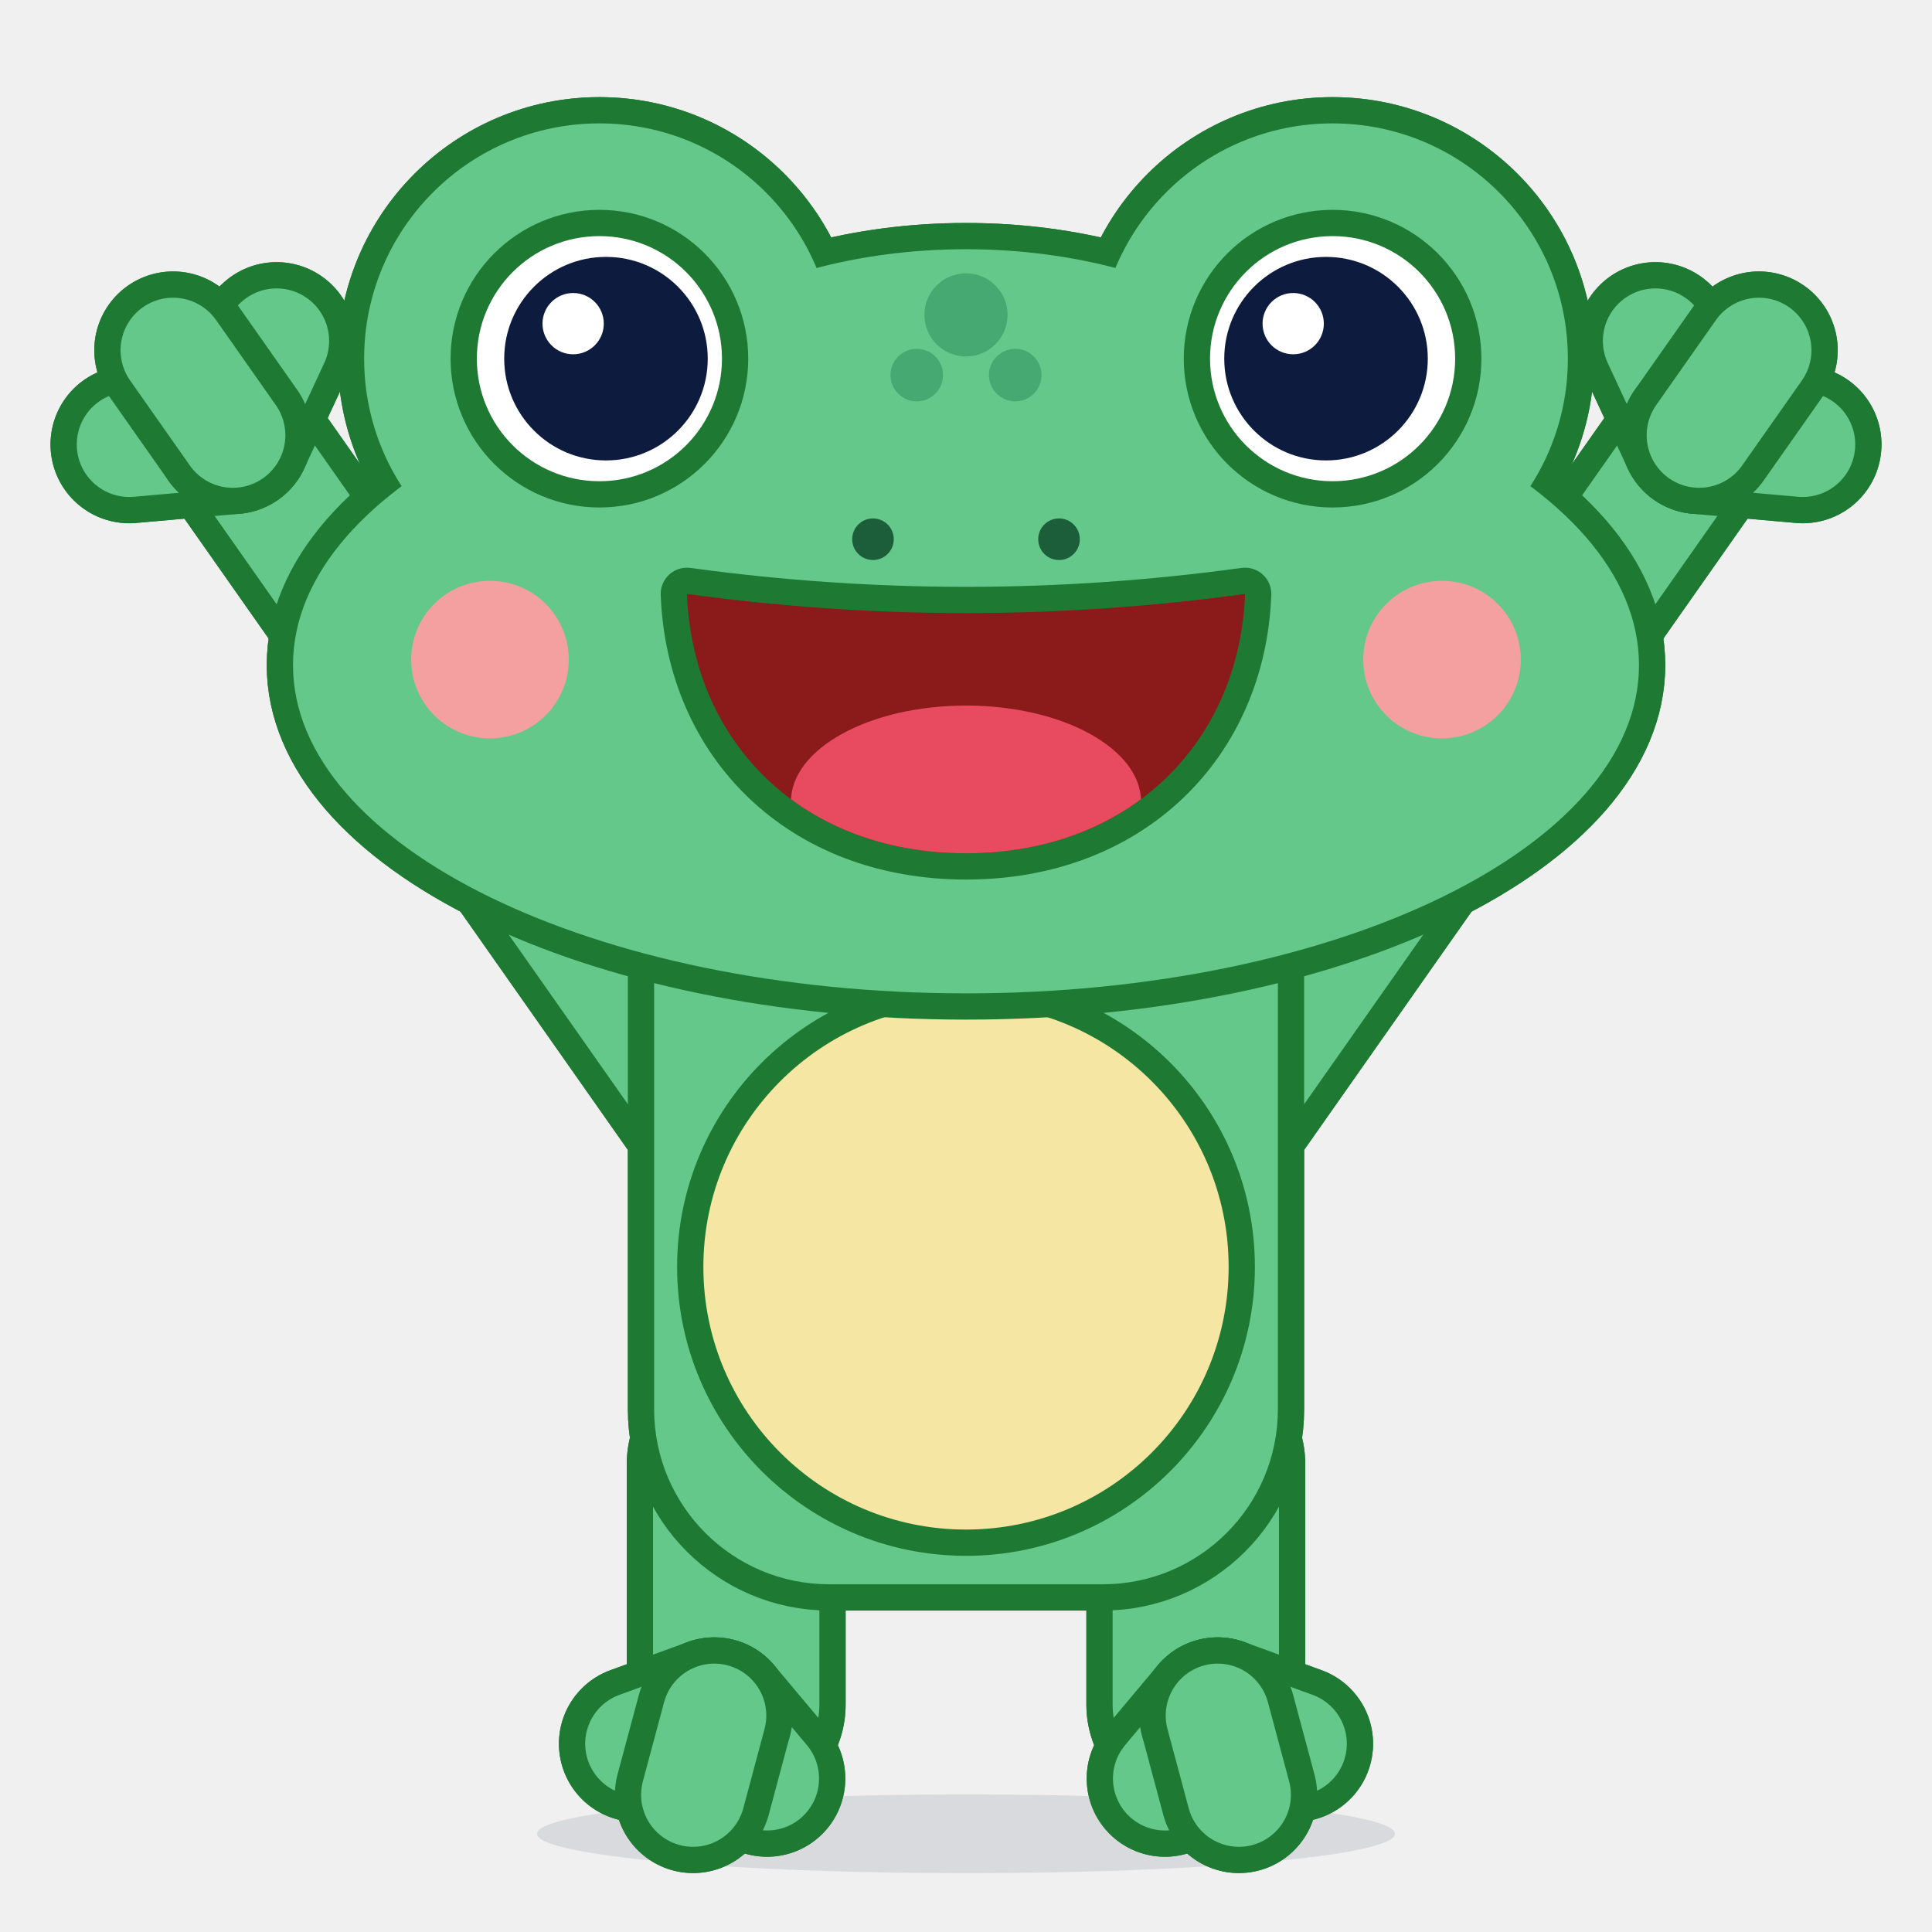
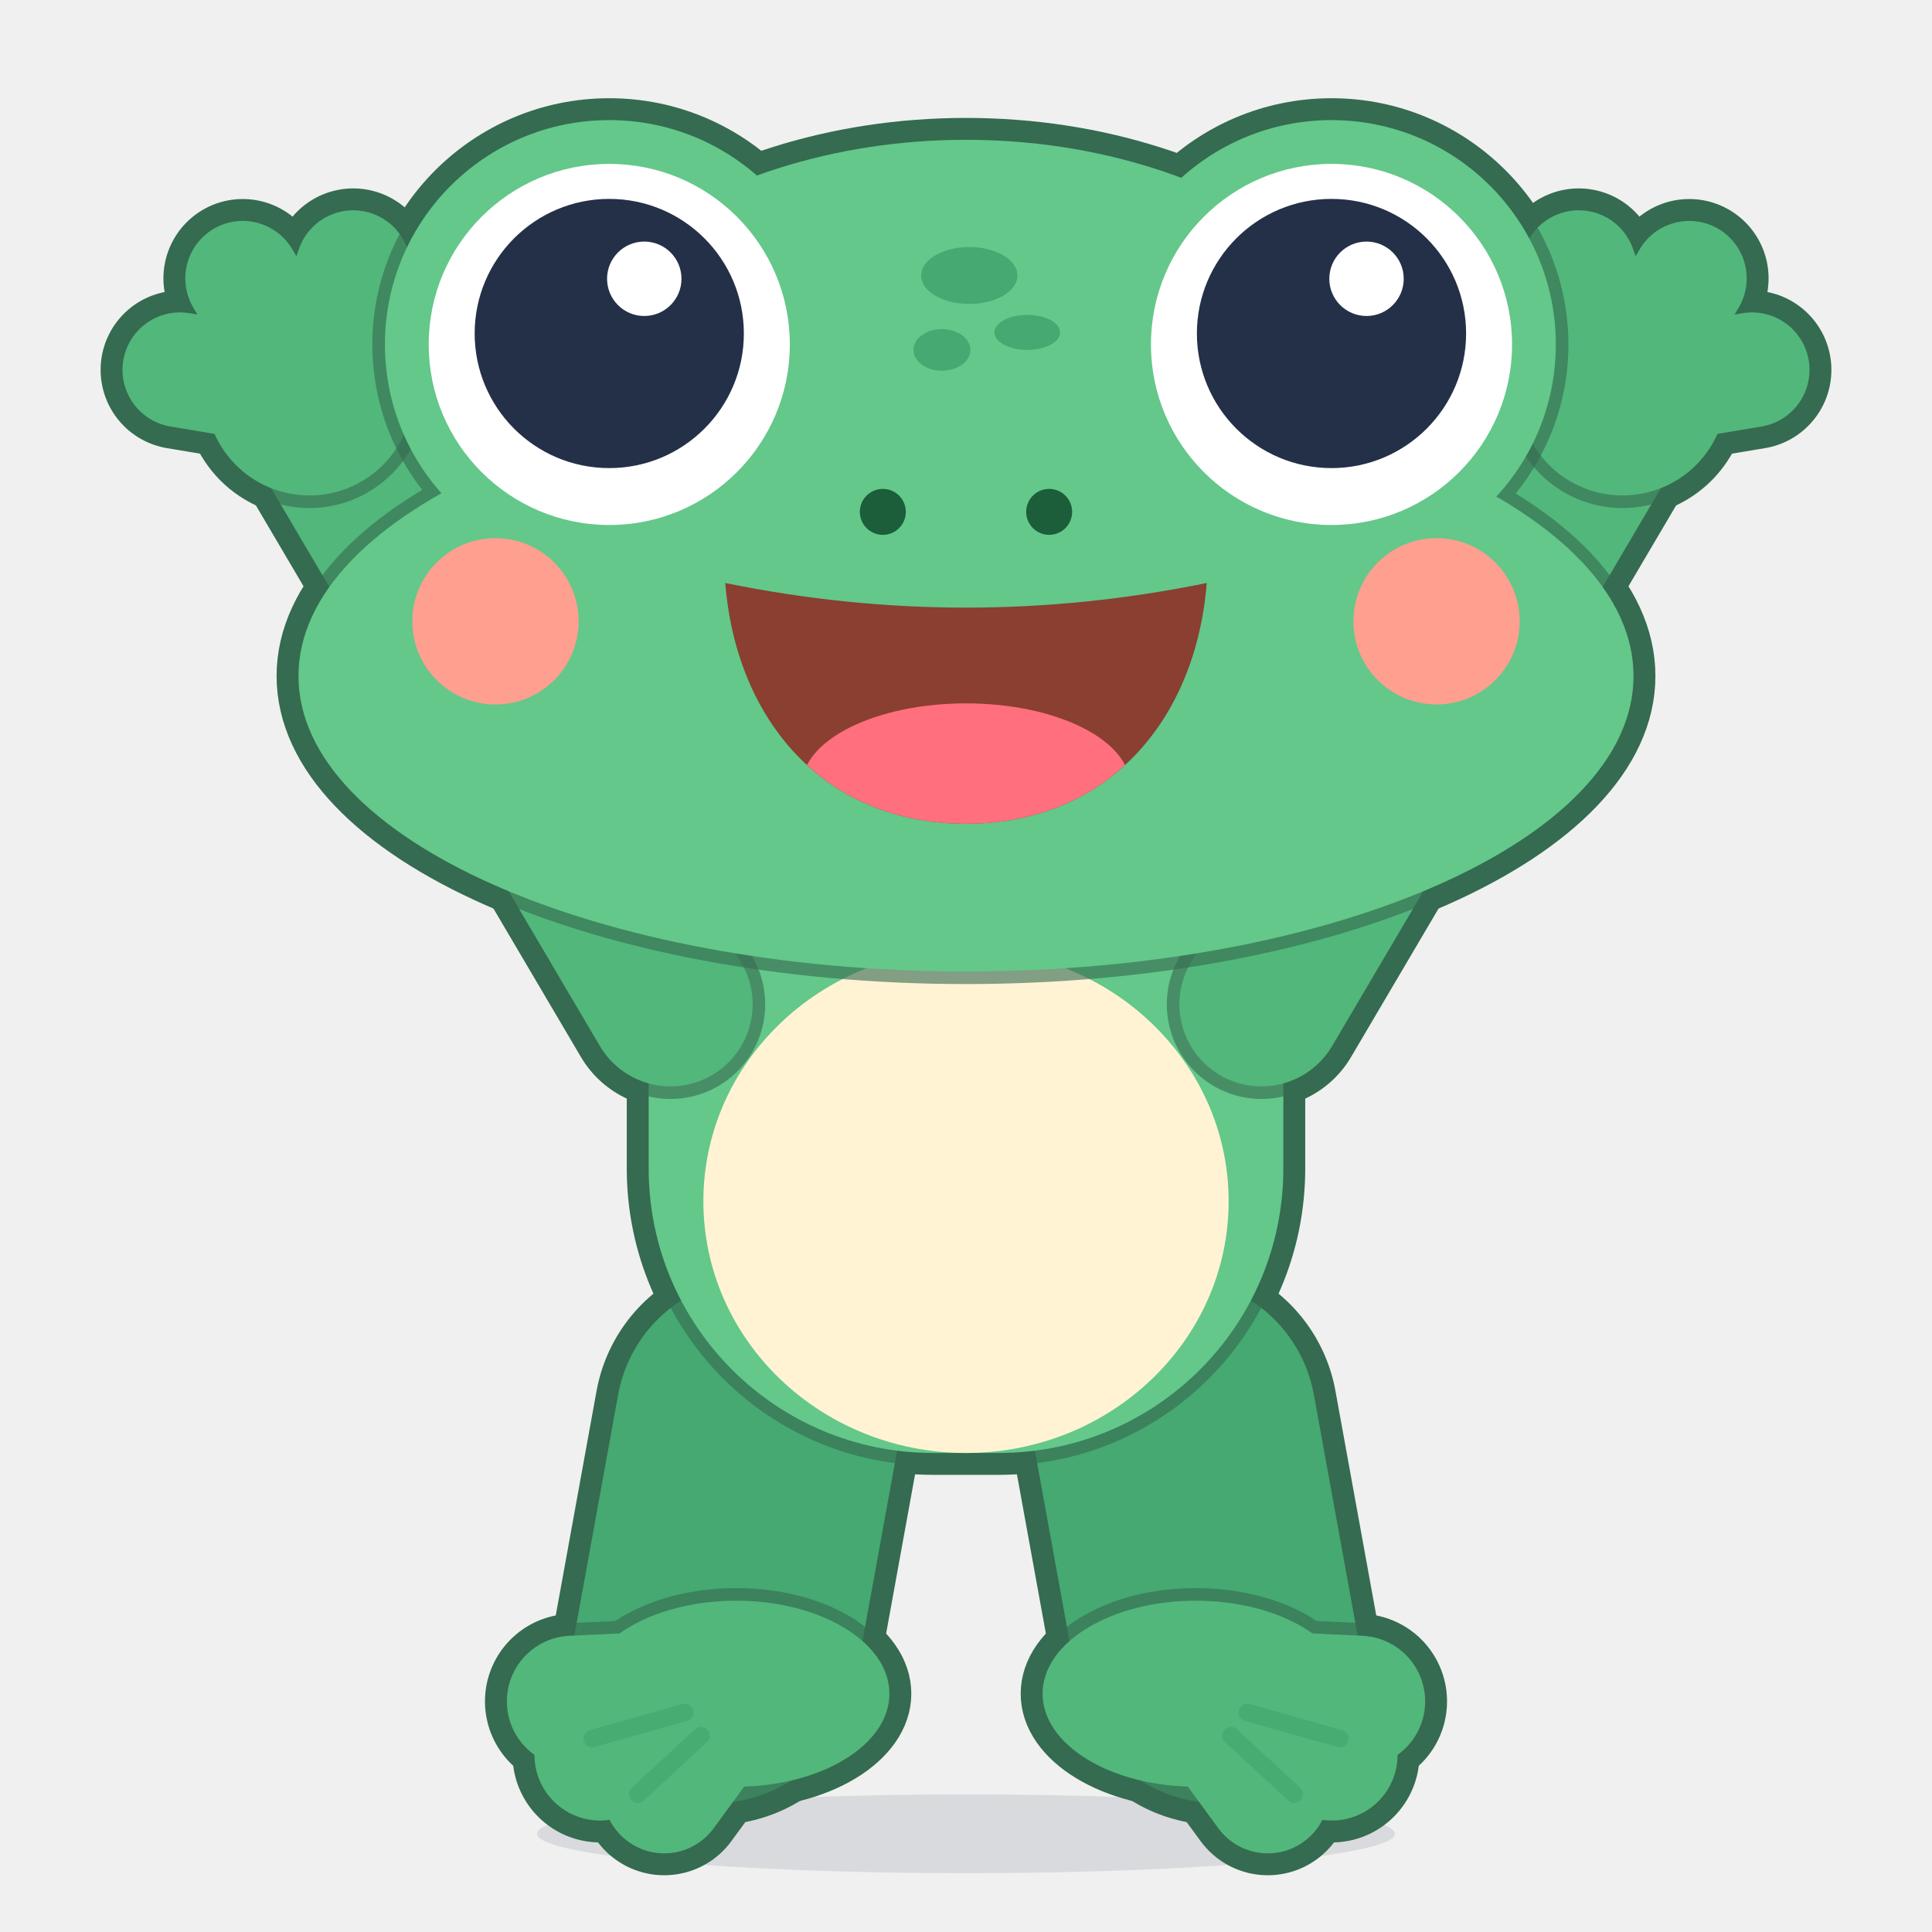
<svg xmlns="http://www.w3.org/2000/svg" viewBox="0 0 512 512" width="512" height="512">
  <g transform="translate(38.5 22.55) scale(2.9)">
    <g id="hop-root">
      <g id="shadow">
        <ellipse cx="75" cy="159.80" rx="39.2" ry="3.6" fill="#243047" opacity="0.116" />
      </g>
      <g id="hop-figure" transform="translate(0 -2) translate(75 100) rotate(0) translate(-75 -100)">
-         <g id="hop-silhouette" fill="#1E7A32" stroke="#1E7A32" stroke-linejoin="round" stroke-linecap="round">
-           <path d="M 54 128 L 54 150" fill="none" stroke-width="20" />
-           <path d="M 52 151 L 56.82 156.75" fill="none" stroke-width="14.3" />
-           <path d="M 52 151 L 44.95 153.57" fill="none" stroke-width="14.3" />
-           <path d="M 52 151 L 50.06 158.24" fill="none" stroke-width="14.3" />
-           <path d="M 96 128 L 96 150" fill="none" stroke-width="20" />
-           <path d="M 98 151 L 93.18 156.75" fill="none" stroke-width="14.3" />
-           <path d="M 98 151 L 105.05 153.57" fill="none" stroke-width="14.3" />
-           <path d="M 98 151 L 99.94 158.24" fill="none" stroke-width="14.3" />
-           <path d="M 50.5 94.5 L 8 34" fill="none" stroke-width="16" />
-           <path d="M 99.5 94.5 L 142 34" fill="none" stroke-width="16" />
-           <path d="M 46.5 70 H 103.5 V 123 A 16 16 0 0 1 87.5 139 H 62.5 A 16 16 0 0 1 46.5 123 Z" stroke-width="4.8" />
-           <path d="M 8 34 L -1.46 34.84" fill="none" stroke-width="14.4" />
-           <path d="M 8 34 L 12 25.38" fill="none" stroke-width="14.4" />
-           <path d="M 8 34 L 2.54 26.23" fill="none" stroke-width="14.4" />
-           <path d="M 142 34 L 138 25.38" fill="none" stroke-width="14.4" />
-           <path d="M 142 34 L 151.46 34.84" fill="none" stroke-width="14.4" />
-           <path d="M 142 34 L 147.46 26.23" fill="none" stroke-width="14.4" />
+         <g id="hop-silhouette" fill="#356B50" stroke="#356B50" stroke-linejoin="round" stroke-linecap="round">
+           <g transform="translate(56 124) rotate(100.3)">
+             <path d="M 0 0 L 22.36 0" fill="none" stroke-width="30" />
+             <g transform="translate(22.36 0) rotate(-100.3) translate(2 3)">
+               <path d="M 14 0 C 14 4.69 7.73 8.5 0 8.5 C -7.73 8.5 -14 4.69 -14 0 C -14 -4.69 -7.73 -8.5 0 -8.5 C 7.73 -8.5 14 -4.69 14 0 Z" stroke-width="4" />
+               <path d="M 0 0 L -14.96 0.7" fill="none" stroke-width="16" />
+               <path d="M 0 0 L -12.44 5.59" fill="none" stroke-width="16" />
+               <path d="M 0 0 L -6.58 8.99" fill="none" stroke-width="15.2" />
+             </g>
+           </g>
+           <g transform="translate(94 124) rotate(79.7)">
+             <path d="M 0 0 L 22.36 0" fill="none" stroke-width="30" />
+             <g transform="translate(22.36 0) rotate(-79.7) translate(-2 3)">
+               <path d="M 14 0 C 14 4.69 7.73 8.5 0 8.5 C -7.73 8.5 -14 4.69 -14 0 C -14 -4.69 -7.73 -8.5 0 -8.5 C 7.73 -8.5 14 -4.69 14 0 Z" stroke-width="4" />
+               <path d="M 0 0 L 14.96 0.7" fill="none" stroke-width="16" />
+               <path d="M 0 0 L 12.44 5.59" fill="none" stroke-width="16" />
+               <path d="M 0 0 L 6.58 8.99" fill="none" stroke-width="15.2" />
+             </g>
+           </g>
+           <path d="M 46 58 H 104 V 101 A 26 26 0 0 1 78 127 H 72 A 26 26 0 0 1 46 101 Z" stroke-width="4" />
+           <g transform="translate(48 86) rotate(-120.51)">
+             <path d="M 0 0 L 65 0" fill="none" stroke-width="19" />
+             <g transform="translate(65 0)">
+               <path d="M 9.5 0 C 9.5 5.25 5.25 9.5 0 9.5 C -5.25 9.5 -9.5 5.25 -9.5 0 C -9.5 -5.25 -5.25 -9.5 0 -9.5 C 5.25 -9.5 9.5 -5.25 9.5 0 Z" stroke-width="4" />
+               <path d="M 0 0 L 7.71 -9.19" fill="none" stroke-width="14.5" />
+               <path d="M 0 0 L 12 0" fill="none" stroke-width="14.5" />
+               <path d="M 0 0 L 7.71 9.19" fill="none" stroke-width="14.5" />
+             </g>
+           </g>
+           <g transform="translate(102 86) rotate(-59.49)">
+             <path d="M 0 0 L 65 0" fill="none" stroke-width="19" />
+             <g transform="translate(65 0)">
+               <path d="M 9.5 0 C 9.5 5.25 5.25 9.5 0 9.5 C -5.25 9.5 -9.5 5.25 -9.5 0 C -9.5 -5.25 -5.25 -9.5 0 -9.5 C 5.25 -9.5 9.5 -5.25 9.5 0 Z" stroke-width="4" />
+               <path d="M 0 0 L 7.71 -9.19" fill="none" stroke-width="14.5" />
+               <path d="M 0 0 L 12 0" fill="none" stroke-width="14.5" />
+               <path d="M 0 0 L 7.71 9.19" fill="none" stroke-width="14.5" />
+             </g>
+           </g>
          <g transform="rotate(0 75 50)">
-             <path d="M 111 40 C 111 52.7 94.88 63 75 63 C 55.12 63 39 52.7 39 40 C 39 27.3 55.12 17 75 17 C 94.88 17 111 27.3 111 40 Z M 136.5 55 C 136.5 71.57 108.97 85 75 85 C 41.03 85 13.5 71.57 13.5 55 C 13.5 38.43 41.03 25 75 25 C 108.97 25 136.5 38.43 136.5 55 Z M 63 27 C 63 38.87 53.37 48.5 41.5 48.5 C 29.63 48.5 20 38.87 20 27 C 20 15.13 29.63 5.5 41.5 5.5 C 53.37 5.5 63 15.13 63 27 Z M 130 27 C 130 38.87 120.37 48.5 108.5 48.5 C 96.63 48.5 87 38.87 87 27 C 87 15.13 96.63 5.5 108.5 5.5 C 120.37 5.5 130 15.13 130 27 Z" stroke-width="4.8" />
+             <path d="M 119 40 C 119 58.23 99.3 73 75 73 C 50.7 73 31 58.23 31 40 C 31 21.77 50.7 7 75 7 C 99.3 7 119 21.77 119 40 Z M 136 56 C 136 70.91 108.69 83 75 83 C 41.31 83 14 70.91 14 56 C 14 41.09 41.31 29 75 29 C 108.69 29 136 41.09 136 56 Z M 62.9 25.7 C 62.9 37.02 53.72 46.2 42.4 46.2 C 31.08 46.2 21.9 37.02 21.9 25.7 C 21.9 14.38 31.08 5.2 42.4 5.2 C 53.72 5.2 62.9 14.38 62.9 25.7 Z M 128.9 25.7 C 128.9 37.02 119.72 46.2 108.4 46.2 C 97.08 46.2 87.9 37.02 87.9 25.7 C 87.9 14.38 97.08 5.2 108.4 5.2 C 119.72 5.2 128.9 14.38 128.9 25.7 Z" stroke-width="4" />
          </g>
        </g>
-         <g id="left-leg">
-           <g fill="#1E7A32" stroke="#1E7A32" stroke-linejoin="round" stroke-linecap="round">
-             <path d="M 54 128 L 54 150" fill="none" stroke-width="20" />
+         <g id="left-leg" transform="translate(56 124) rotate(100.3)">
+           <g fill="#356B50" stroke="#356B50" stroke-linejoin="round" stroke-linecap="round" opacity="0.62">
+             <path d="M 0 0 L 22.36 0" fill="none" stroke-width="28.3" />
          </g>
-           <line x1="54" y1="128" x2="54" y2="150" stroke="#63C88A" stroke-width="15.2" stroke-linecap="round" />
-           <g id="left-foot">
-             <g fill="#1E7A32" stroke="#1E7A32" stroke-linejoin="round" stroke-linecap="round">
-               <path d="M 52 151 L 56.82 156.75" fill="none" stroke-width="14.3" />
+           <line x1="0" y1="0" x2="22.36" y2="0" stroke="#45A971" stroke-width="26" stroke-linecap="round" />
+           <g id="left-foot" transform="translate(22.36 0) rotate(-100.3) translate(2 3)">
+             <g fill="#356B50" stroke="#356B50" stroke-linejoin="round" stroke-linecap="round" opacity="0.62">
+               <path d="M 14 0 C 14 4.69 7.73 8.5 0 8.5 C -7.73 8.5 -14 4.69 -14 0 C -14 -4.69 -7.73 -8.5 0 -8.5 C 7.73 -8.5 14 -4.69 14 0 Z" stroke-width="2.3" />
+               <path d="M 0 0 L -14.96 0.7" fill="none" stroke-width="14.3" />
+               <path d="M 0 0 L -12.44 5.59" fill="none" stroke-width="14.3" />
+               <path d="M 0 0 L -6.58 8.99" fill="none" stroke-width="13.5" />
            </g>
-             <line x1="52" y1="151" x2="56.82" y2="156.75" stroke="#63C88A" stroke-width="9.5" stroke-linecap="round" />
-             <g fill="#1E7A32" stroke="#1E7A32" stroke-linejoin="round" stroke-linecap="round">
-               <path d="M 52 151 L 44.95 153.57" fill="none" stroke-width="14.3" />
-             </g>
-             <line x1="52" y1="151" x2="44.95" y2="153.57" stroke="#63C88A" stroke-width="9.5" stroke-linecap="round" />
-             <g fill="#1E7A32" stroke="#1E7A32" stroke-linejoin="round" stroke-linecap="round">
-               <path d="M 52 151 L 50.06 158.24" fill="none" stroke-width="14.3" />
-             </g>
-             <line x1="52" y1="151" x2="50.06" y2="158.24" stroke="#63C88A" stroke-width="9.5" stroke-linecap="round" />
+             <ellipse cx="0" cy="0" rx="14" ry="8.5" fill="#52B77A" />
+             <line x1="0" y1="0" x2="-14.96" y2="0.7" stroke="#52B77A" stroke-width="12" stroke-linecap="round" />
+             <line x1="0" y1="0" x2="-12.44" y2="5.59" stroke="#52B77A" stroke-width="12" stroke-linecap="round" />
+             <line x1="0" y1="0" x2="-6.58" y2="8.99" stroke="#52B77A" stroke-width="11.2" stroke-linecap="round" />
+             <line x1="-4.7" y1="1.71" x2="-13.16" y2="4.1" stroke="#45A971" stroke-width="1.6" stroke-linecap="round" opacity="0.8" />
+             <line x1="-3.21" y1="3.83" x2="-9" y2="9.19" stroke="#45A971" stroke-width="1.6" stroke-linecap="round" opacity="0.8" />
          </g>
        </g>
-         <g id="right-leg">
-           <g fill="#1E7A32" stroke="#1E7A32" stroke-linejoin="round" stroke-linecap="round">
-             <path d="M 96 128 L 96 150" fill="none" stroke-width="20" />
+         <g id="right-leg" transform="translate(94 124) rotate(79.7)">
+           <g fill="#356B50" stroke="#356B50" stroke-linejoin="round" stroke-linecap="round" opacity="0.62">
+             <path d="M 0 0 L 22.36 0" fill="none" stroke-width="28.3" />
          </g>
-           <line x1="96" y1="128" x2="96" y2="150" stroke="#63C88A" stroke-width="15.2" stroke-linecap="round" />
-           <g id="right-foot">
-             <g fill="#1E7A32" stroke="#1E7A32" stroke-linejoin="round" stroke-linecap="round">
-               <path d="M 98 151 L 93.18 156.75" fill="none" stroke-width="14.3" />
+           <line x1="0" y1="0" x2="22.36" y2="0" stroke="#45A971" stroke-width="26" stroke-linecap="round" />
+           <g id="right-foot" transform="translate(22.36 0) rotate(-79.7) translate(-2 3)">
+             <g fill="#356B50" stroke="#356B50" stroke-linejoin="round" stroke-linecap="round" opacity="0.62">
+               <path d="M 14 0 C 14 4.69 7.73 8.5 0 8.5 C -7.73 8.5 -14 4.69 -14 0 C -14 -4.69 -7.73 -8.5 0 -8.5 C 7.73 -8.5 14 -4.69 14 0 Z" stroke-width="2.3" />
+               <path d="M 0 0 L 14.96 0.7" fill="none" stroke-width="14.3" />
+               <path d="M 0 0 L 12.44 5.59" fill="none" stroke-width="14.3" />
+               <path d="M 0 0 L 6.58 8.99" fill="none" stroke-width="13.5" />
            </g>
-             <line x1="98" y1="151" x2="93.18" y2="156.75" stroke="#63C88A" stroke-width="9.5" stroke-linecap="round" />
-             <g fill="#1E7A32" stroke="#1E7A32" stroke-linejoin="round" stroke-linecap="round">
-               <path d="M 98 151 L 105.05 153.57" fill="none" stroke-width="14.3" />
-             </g>
-             <line x1="98" y1="151" x2="105.05" y2="153.57" stroke="#63C88A" stroke-width="9.5" stroke-linecap="round" />
-             <g fill="#1E7A32" stroke="#1E7A32" stroke-linejoin="round" stroke-linecap="round">
-               <path d="M 98 151 L 99.94 158.24" fill="none" stroke-width="14.3" />
-             </g>
-             <line x1="98" y1="151" x2="99.94" y2="158.24" stroke="#63C88A" stroke-width="9.5" stroke-linecap="round" />
+             <ellipse cx="0" cy="0" rx="14" ry="8.5" fill="#52B77A" />
+             <line x1="0" y1="0" x2="14.96" y2="0.7" stroke="#52B77A" stroke-width="12" stroke-linecap="round" />
+             <line x1="0" y1="0" x2="12.44" y2="5.59" stroke="#52B77A" stroke-width="12" stroke-linecap="round" />
+             <line x1="0" y1="0" x2="6.58" y2="8.99" stroke="#52B77A" stroke-width="11.2" stroke-linecap="round" />
+             <line x1="4.7" y1="1.71" x2="13.16" y2="4.1" stroke="#45A971" stroke-width="1.6" stroke-linecap="round" opacity="0.8" />
+             <line x1="3.21" y1="3.83" x2="9" y2="9.19" stroke="#45A971" stroke-width="1.6" stroke-linecap="round" opacity="0.8" />
          </g>
        </g>
-         <g id="left-arm">
-           <g fill="#1E7A32" stroke="#1E7A32" stroke-linejoin="round" stroke-linecap="round">
-             <path d="M 50.5 94.5 L 8 34" fill="none" stroke-width="16" />
+         <g id="body">
+           <g fill="#356B50" stroke="#356B50" stroke-linejoin="round" stroke-linecap="round" opacity="0.62">
+             <path d="M 46 58 H 104 V 101 A 26 26 0 0 1 78 127 H 72 A 26 26 0 0 1 46 101 Z" stroke-width="2.3" />
          </g>
-           <line x1="50.5" y1="94.5" x2="8" y2="34" stroke="#63C88A" stroke-width="11.2" stroke-linecap="round" />
-         </g>
-         <g id="right-arm">
-           <g fill="#1E7A32" stroke="#1E7A32" stroke-linejoin="round" stroke-linecap="round">
-             <path d="M 99.5 94.5 L 142 34" fill="none" stroke-width="16" />
-           </g>
-           <line x1="99.5" y1="94.5" x2="142" y2="34" stroke="#63C88A" stroke-width="11.2" stroke-linecap="round" />
-         </g>
-         <g id="body">
-           <g fill="#1E7A32" stroke="#1E7A32" stroke-linejoin="round" stroke-linecap="round">
-             <path d="M 46.5 70 H 103.5 V 123 A 16 16 0 0 1 87.5 139 H 62.5 A 16 16 0 0 1 46.5 123 Z" stroke-width="4.8" />
-           </g>
-           <path d="M 46.5 70 H 103.5 V 123 A 16 16 0 0 1 87.5 139 H 62.5 A 16 16 0 0 1 46.5 123 Z" fill="#63C88A" />
+           <path d="M 46 58 H 104 V 101 A 26 26 0 0 1 78 127 H 72 A 26 26 0 0 1 46 101 Z" fill="#63C88A" />
        </g>
        <g id="belly">
-           <g fill="#1E7A32" stroke="#1E7A32" stroke-linejoin="round" stroke-linecap="round">
-             <path d="M 99 110 C 99 123.25 88.25 134 75 134 C 61.75 134 51 123.25 51 110 C 51 96.75 61.75 86 75 86 C 88.25 86 99 96.75 99 110 Z" stroke-width="4.8" />
+           <ellipse cx="75" cy="104" rx="24" ry="23" fill="#FFF3D4" />
+         </g>
+         <g id="left-arm" transform="translate(48 86) rotate(-120.51)">
+           <g fill="#356B50" stroke="#356B50" stroke-linejoin="round" stroke-linecap="round" opacity="0.62">
+             <path d="M 0 0 L 65 0" fill="none" stroke-width="17.3" />
          </g>
-           <circle cx="75" cy="110" r="24" fill="#F5E6A3" />
+           <line x1="0" y1="0" x2="65" y2="0" stroke="#52B77A" stroke-width="15" stroke-linecap="round" />
+           <g id="left-hand" transform="translate(65 0)">
+             <g fill="#356B50" stroke="#356B50" stroke-linejoin="round" stroke-linecap="round" opacity="0.62">
+               <path d="M 9.5 0 C 9.5 5.25 5.25 9.5 0 9.5 C -5.25 9.5 -9.5 5.25 -9.5 0 C -9.5 -5.25 -5.25 -9.5 0 -9.5 C 5.25 -9.5 9.5 -5.25 9.5 0 Z" stroke-width="2.3" />
+               <path d="M 0 0 L 7.71 -9.19" fill="none" stroke-width="12.8" />
+               <path d="M 0 0 L 12 0" fill="none" stroke-width="12.8" />
+               <path d="M 0 0 L 7.71 9.19" fill="none" stroke-width="12.8" />
+             </g>
+             <circle cx="0" cy="0" r="9.5" fill="#52B77A" />
+             <line x1="0" y1="0" x2="7.71" y2="-9.19" stroke="#52B77A" stroke-width="10.5" stroke-linecap="round" />
+             <line x1="0" y1="0" x2="12" y2="0" stroke="#52B77A" stroke-width="10.5" stroke-linecap="round" />
+             <line x1="0" y1="0" x2="7.71" y2="9.19" stroke="#52B77A" stroke-width="10.5" stroke-linecap="round" />
+           </g>
        </g>
-         <g id="left-hand">
-           <g fill="#1E7A32" stroke="#1E7A32" stroke-linejoin="round" stroke-linecap="round">
-             <path d="M 8 34 L -1.46 34.84" fill="none" stroke-width="14.4" />
+         <g id="right-arm" transform="translate(102 86) rotate(-59.49)">
+           <g fill="#356B50" stroke="#356B50" stroke-linejoin="round" stroke-linecap="round" opacity="0.62">
+             <path d="M 0 0 L 65 0" fill="none" stroke-width="17.3" />
          </g>
-           <line x1="8" y1="34" x2="-1.46" y2="34.84" stroke="#63C88A" stroke-width="9.6" stroke-linecap="round" />
-           <g fill="#1E7A32" stroke="#1E7A32" stroke-linejoin="round" stroke-linecap="round">
-             <path d="M 8 34 L 12 25.38" fill="none" stroke-width="14.4" />
+           <line x1="0" y1="0" x2="65" y2="0" stroke="#52B77A" stroke-width="15" stroke-linecap="round" />
+           <g id="right-hand" transform="translate(65 0)">
+             <g fill="#356B50" stroke="#356B50" stroke-linejoin="round" stroke-linecap="round" opacity="0.62">
+               <path d="M 9.5 0 C 9.5 5.25 5.25 9.5 0 9.5 C -5.25 9.5 -9.5 5.25 -9.5 0 C -9.5 -5.25 -5.25 -9.5 0 -9.5 C 5.25 -9.5 9.5 -5.25 9.5 0 Z" stroke-width="2.3" />
+               <path d="M 0 0 L 7.71 -9.19" fill="none" stroke-width="12.8" />
+               <path d="M 0 0 L 12 0" fill="none" stroke-width="12.8" />
+               <path d="M 0 0 L 7.71 9.19" fill="none" stroke-width="12.8" />
+             </g>
+             <circle cx="0" cy="0" r="9.5" fill="#52B77A" />
+             <line x1="0" y1="0" x2="7.71" y2="-9.19" stroke="#52B77A" stroke-width="10.5" stroke-linecap="round" />
+             <line x1="0" y1="0" x2="12" y2="0" stroke="#52B77A" stroke-width="10.5" stroke-linecap="round" />
+             <line x1="0" y1="0" x2="7.71" y2="9.19" stroke="#52B77A" stroke-width="10.5" stroke-linecap="round" />
          </g>
-           <line x1="8" y1="34" x2="12" y2="25.38" stroke="#63C88A" stroke-width="9.6" stroke-linecap="round" />
-           <g fill="#1E7A32" stroke="#1E7A32" stroke-linejoin="round" stroke-linecap="round">
-             <path d="M 8 34 L 2.54 26.23" fill="none" stroke-width="14.4" />
-           </g>
-           <line x1="8" y1="34" x2="2.54" y2="26.23" stroke="#63C88A" stroke-width="9.6" stroke-linecap="round" />
-         </g>
-         <g id="right-hand">
-           <g fill="#1E7A32" stroke="#1E7A32" stroke-linejoin="round" stroke-linecap="round">
-             <path d="M 142 34 L 138 25.38" fill="none" stroke-width="14.4" />
-           </g>
-           <line x1="142" y1="34" x2="138" y2="25.38" stroke="#63C88A" stroke-width="9.6" stroke-linecap="round" />
-           <g fill="#1E7A32" stroke="#1E7A32" stroke-linejoin="round" stroke-linecap="round">
-             <path d="M 142 34 L 151.46 34.84" fill="none" stroke-width="14.4" />
-           </g>
-           <line x1="142" y1="34" x2="151.46" y2="34.84" stroke="#63C88A" stroke-width="9.6" stroke-linecap="round" />
-           <g fill="#1E7A32" stroke="#1E7A32" stroke-linejoin="round" stroke-linecap="round">
-             <path d="M 142 34 L 147.46 26.23" fill="none" stroke-width="14.4" />
-           </g>
-           <line x1="142" y1="34" x2="147.46" y2="26.23" stroke="#63C88A" stroke-width="9.6" stroke-linecap="round" />
        </g>
        <g id="head" transform="rotate(0 75 50)">
-           <g fill="#1E7A32" stroke="#1E7A32" stroke-linejoin="round" stroke-linecap="round">
-             <path d="M 111 40 C 111 52.7 94.88 63 75 63 C 55.12 63 39 52.7 39 40 C 39 27.3 55.12 17 75 17 C 94.88 17 111 27.3 111 40 Z M 136.5 55 C 136.5 71.57 108.97 85 75 85 C 41.03 85 13.5 71.57 13.5 55 C 13.5 38.43 41.03 25 75 25 C 108.97 25 136.5 38.43 136.5 55 Z M 63 27 C 63 38.87 53.37 48.5 41.5 48.5 C 29.63 48.5 20 38.87 20 27 C 20 15.13 29.63 5.5 41.5 5.5 C 53.37 5.5 63 15.13 63 27 Z M 130 27 C 130 38.87 120.37 48.5 108.5 48.5 C 96.63 48.5 87 38.87 87 27 C 87 15.13 96.63 5.5 108.5 5.5 C 120.37 5.5 130 15.13 130 27 Z" stroke-width="4.8" />
+           <g fill="#356B50" stroke="#356B50" stroke-linejoin="round" stroke-linecap="round" opacity="0.62">
+             <path d="M 119 40 C 119 58.23 99.3 73 75 73 C 50.7 73 31 58.23 31 40 C 31 21.77 50.7 7 75 7 C 99.3 7 119 21.77 119 40 Z M 136 56 C 136 70.91 108.69 83 75 83 C 41.31 83 14 70.91 14 56 C 14 41.09 41.31 29 75 29 C 108.69 29 136 41.09 136 56 Z M 62.9 25.7 C 62.9 37.02 53.72 46.2 42.4 46.2 C 31.08 46.2 21.9 37.02 21.9 25.7 C 21.9 14.38 31.08 5.2 42.4 5.2 C 53.72 5.2 62.9 14.38 62.9 25.7 Z M 128.9 25.7 C 128.9 37.02 119.72 46.2 108.4 46.2 C 97.08 46.2 87.9 37.02 87.9 25.7 C 87.9 14.38 97.08 5.2 108.4 5.2 C 119.72 5.2 128.9 14.38 128.9 25.7 Z" stroke-width="2.3" />
          </g>
-           <ellipse cx="75" cy="40" rx="36" ry="23" fill="#63C88A" />
-           <ellipse cx="75" cy="55" rx="61.5" ry="30" fill="#63C88A" />
-           <circle cx="41.5" cy="27" r="21.5" fill="#63C88A" />
-           <circle cx="108.5" cy="27" r="21.5" fill="#63C88A" />
+           <ellipse cx="75" cy="40" rx="44" ry="33" fill="#63C88A" />
+           <ellipse cx="75" cy="56" rx="61" ry="27" fill="#63C88A" />
+           <circle cx="42.4" cy="25.7" r="20.5" fill="#63C88A" />
+           <circle cx="108.4" cy="25.7" r="20.5" fill="#63C88A" />
          <g id="accent-details">
-             <circle cx="75" cy="23" r="3.8" fill="#45A971" />
-             <circle cx="70.5" cy="28.5" r="2.4" fill="#45A971" />
-             <circle cx="79.5" cy="28.5" r="2.4" fill="#45A971" />
+             <ellipse cx="75.3" cy="19.4" rx="4.4" ry="2.6" fill="#45A971" />
+             <ellipse cx="72.8" cy="26.2" rx="2.6" ry="1.9" fill="#45A971" />
+             <ellipse cx="80.6" cy="24.6" rx="3.0" ry="1.6" fill="#45A971" />
          </g>
          <g id="eyes-group">
            <g id="left-eye">
              <g>
                <clipPath id="eyeClip42">
-                   <circle cx="41.5" cy="27" r="11.2" />
+                   <circle cx="42.4" cy="25.7" r="16.5" />
                </clipPath>
-                 <circle cx="41.5" cy="27" r="11.2" fill="#1E7A32" stroke="#1E7A32" stroke-width="4.8" />
-                 <circle cx="41.5" cy="27" r="11.2" fill="#FFFFFF" />
+                 <circle cx="42.4" cy="25.7" r="16.5" fill="#FFFFFF" />
                <g clip-path="url(#eyeClip42)">
-                   <circle id="left-pupil" cx="42.1" cy="27" r="9.3" fill="#0D1B3E" />
-                   <circle cx="39.1" cy="23.8" r="2.8" fill="#FFFFFF" />
+                   <circle id="left-pupil" cx="42.4" cy="24.7" r="12.3" fill="#243047" />
+                   <circle cx="45.6" cy="19.7" r="3.4" fill="#FFFFFF" />
                </g>
              </g>
            </g>
            <g id="right-eye">
              <g>
-                 <clipPath id="eyeClip109">
-                   <circle cx="108.5" cy="27" r="11.2" />
+                 <clipPath id="eyeClip108">
+                   <circle cx="108.4" cy="25.7" r="16.5" />
                </clipPath>
-                 <circle cx="108.5" cy="27" r="11.2" fill="#1E7A32" stroke="#1E7A32" stroke-width="4.8" />
-                 <circle cx="108.5" cy="27" r="11.2" fill="#FFFFFF" />
-                 <g clip-path="url(#eyeClip109)">
-                   <circle id="right-pupil" cx="107.9" cy="27" r="9.3" fill="#0D1B3E" />
-                   <circle cx="104.9" cy="23.8" r="2.8" fill="#FFFFFF" />
+                 <circle cx="108.4" cy="25.7" r="16.5" fill="#FFFFFF" />
+                 <g clip-path="url(#eyeClip108)">
+                   <circle id="right-pupil" cx="108.4" cy="24.7" r="12.3" fill="#243047" />
+                   <circle cx="111.6" cy="19.7" r="3.4" fill="#FFFFFF" />
                </g>
              </g>
            </g>
          </g>
          <g id="cheeks">
-             <circle cx="31.5" cy="54.5" r="7.2" fill="#F4A0A0" />
-             <circle cx="118.5" cy="54.5" r="7.2" fill="#F4A0A0" />
+             <circle cx="32" cy="51" r="7.6" fill="#FF9F8F" />
+             <circle cx="118" cy="51" r="7.6" fill="#FF9F8F" />
          </g>
-           <circle cx="66.5" cy="43.5" r="1.9" fill="#1B5E39" />
-           <circle cx="83.5" cy="43.5" r="1.9" fill="#1B5E39" />
+           <circle cx="67.4" cy="41" r="2.1" fill="#1B5E39" />
+           <circle cx="82.6" cy="41" r="2.1" fill="#1B5E39" />
          <g id="mouth">
            <g transform="translate(75 50) scale(1) translate(-75 -50)">
              <clipPath id="mouthClipopen">
-                 <path d="M 49.5 48.5 Q 75 52 100.5 48.5 C 100 62 90 72.2 75 72.2 C 60 72.2 50 62 49.5 48.5 Z" />
+                 <path d="M 53 47.5 Q 75 52 97 47.5 C 96 60 88 69.5 75 69.5 C 62 69.5 54 60 53 47.5 Z" />
              </clipPath>
-               <path d="M 49.5 48.5 Q 75 52 100.5 48.5 C 100 62 90 72.2 75 72.2 C 60 72.2 50 62 49.5 48.5 Z" fill="#1E7A32" stroke="#1E7A32" stroke-width="4.8" stroke-linejoin="round" />
-               <path d="M 49.5 48.5 Q 75 52 100.5 48.5 C 100 62 90 72.2 75 72.2 C 60 72.2 50 62 49.5 48.5 Z" fill="#8B1A1A" />
-               <ellipse cx="75" cy="67.5" rx="16" ry="8.8" fill="#E84A5F" clip-path="url(#mouthClipopen)" />
+               <path d="M 53 47.5 Q 75 52 97 47.5 C 96 60 88 69.5 75 69.5 C 62 69.5 54 60 53 47.5 Z" fill="#8A3F30" />
+               <ellipse cx="75" cy="66" rx="15" ry="7.5" fill="#FF6F7D" clip-path="url(#mouthClipopen)" />
            </g>
          </g>
        </g>
      </g>
    </g>
  </g>
</svg>
